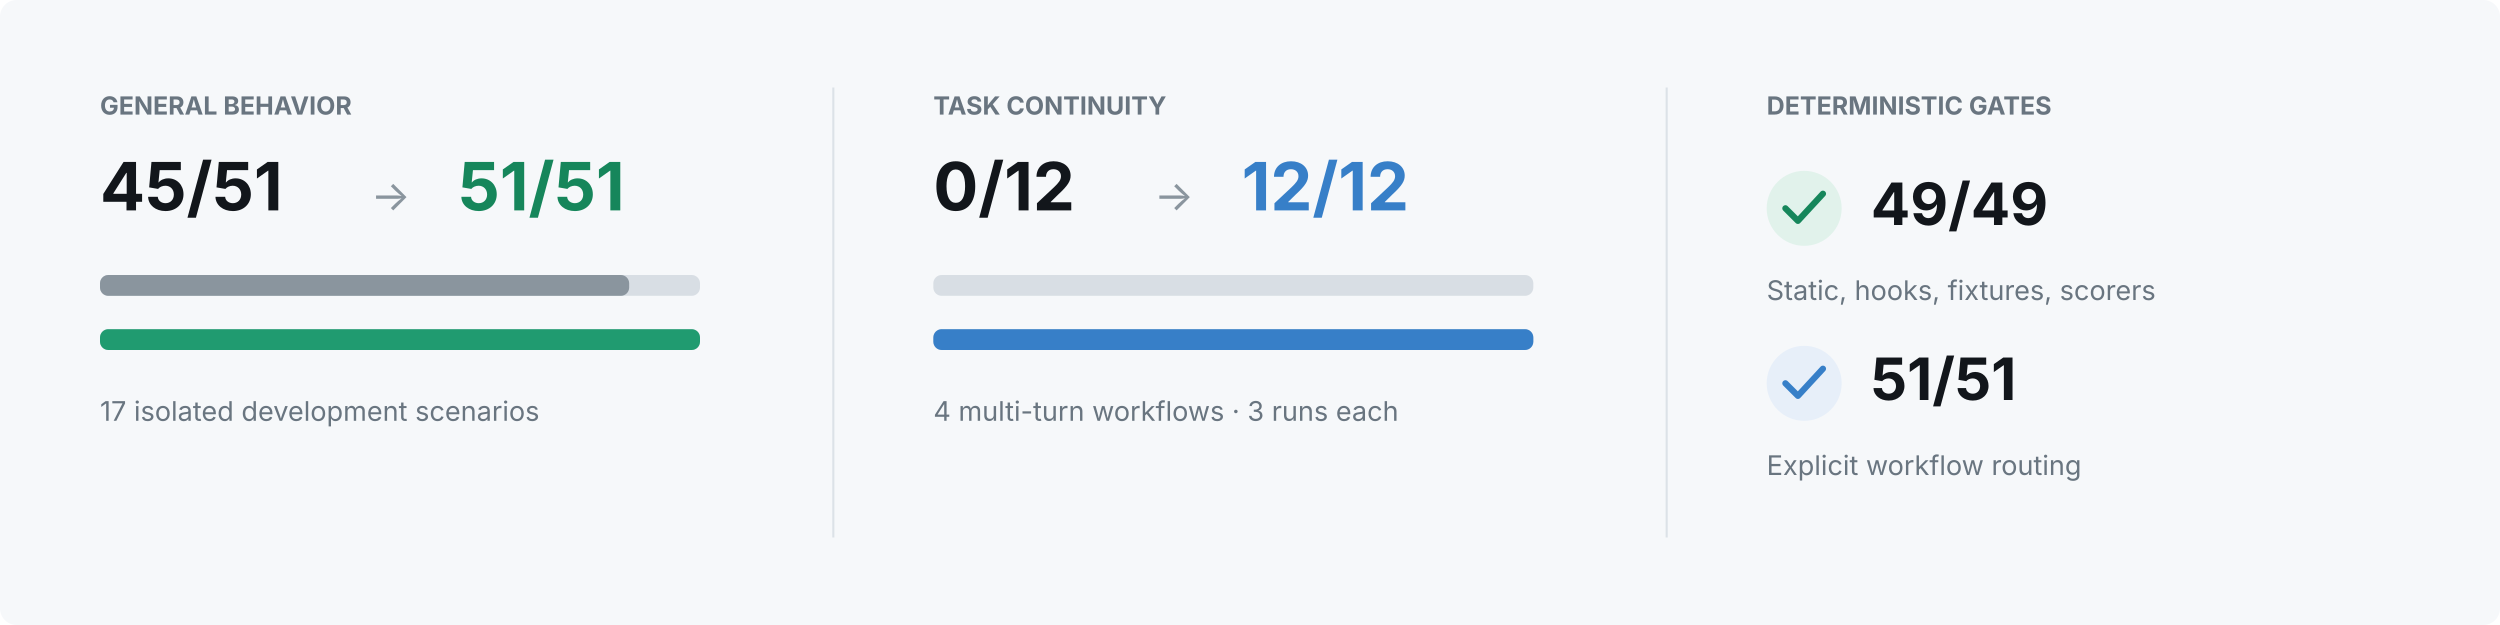
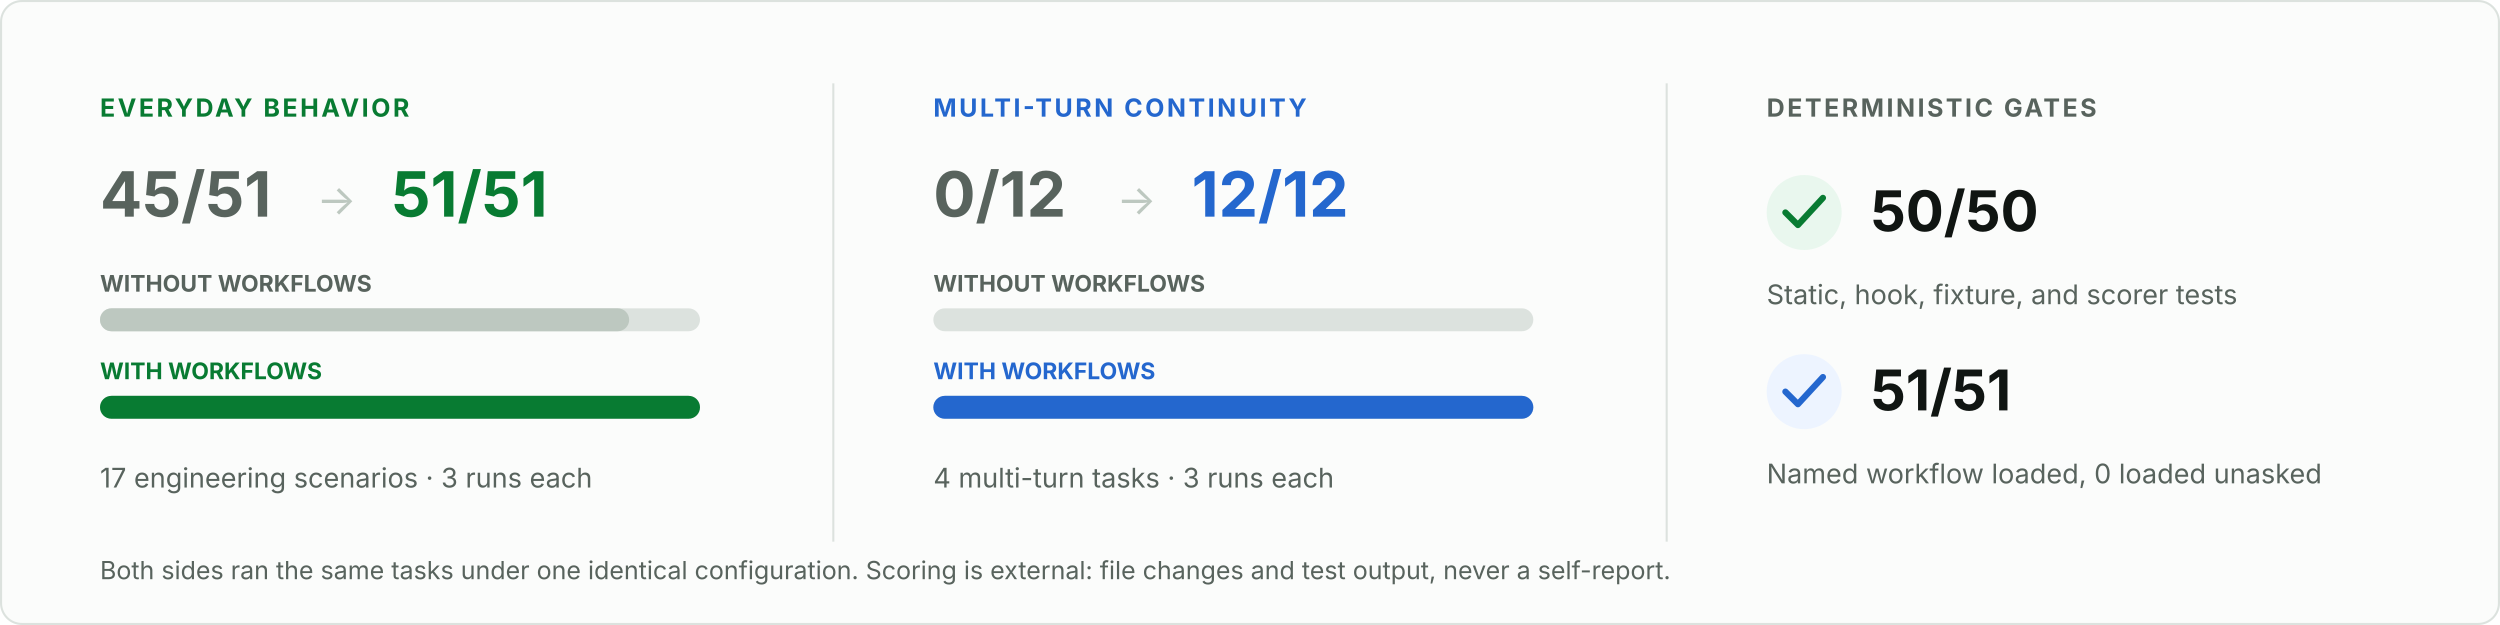
- <svg xmlns="http://www.w3.org/2000/svg" width="1200" height="300" viewBox="0 0 1200 300" role="img" aria-labelledby="title desc">
-   <rect width="1200" height="300" rx="8" fill="#F6F8FA" />
-   <path d="M400 42V258M800 42V258" stroke="#DCE2E7" />
-   <g font-family="Inter, ui-sans-serif, -apple-system, BlinkMacSystemFont, Segoe UI, sans-serif" letter-spacing="0">
-     <text x="48" y="55" fill="#697580" font-size="12" font-weight="700">GENERAL BEHAVIOR</text>
-     <text x="48" y="101" fill="#12161B" font-size="32" font-weight="720">45/51</text>
-     <text x="178" y="101" fill="#8A959E" font-size="20">→</text>
-     <text x="220" y="101" fill="#16865B" font-size="32" font-weight="720">51/51</text>
-     <rect x="48" y="132" width="288" height="10" rx="4" fill="#D8DEE4" />
-     <rect x="48" y="132" width="254" height="10" rx="4" fill="#8A959E" />
-     <rect x="48" y="158" width="288" height="10" rx="4" fill="#D8DEE4" />
-     <rect x="48" y="158" width="288" height="10" rx="4" fill="#209B70" />
-     <text x="48" y="202" fill="#697580" font-size="13">17 isolated development scenarios</text>
-     <text x="448" y="55" fill="#697580" font-size="12" font-weight="700">TASK CONTINUITY</text>
-     <text x="448" y="101" fill="#12161B" font-size="32" font-weight="720">0/12</text>
-     <text x="554" y="101" fill="#8A959E" font-size="20">→</text>
-     <text x="596" y="101" fill="#377FC8" font-size="32" font-weight="720">12/12</text>
-     <rect x="448" y="132" width="288" height="10" rx="4" fill="#D8DEE4" />
-     <rect x="448" y="158" width="288" height="10" rx="4" fill="#D8DEE4" />
-     <rect x="448" y="158" width="288" height="10" rx="4" fill="#377FC8" />
-     <text x="448" y="202" fill="#697580" font-size="13">4 multi-turn workflows · 3 runs each</text>
-     <text x="848" y="55" fill="#697580" font-size="12" font-weight="700">DETERMINISTIC GATES</text>
-     <circle cx="866" cy="100" r="18" fill="#E1F2EB" />
-     <path d="M857 100L863 106L875 93" fill="none" stroke="#16865B" stroke-width="3" stroke-linecap="round" stroke-linejoin="round" />
-     <text x="898" y="108" fill="#12161B" font-size="28" font-weight="720">49/49</text>
-     <text x="848" y="144" fill="#697580" font-size="13">Static, hooks, fixtures, scorers</text>
-     <circle cx="866" cy="184" r="18" fill="#E7EFF9" />
-     <path d="M857 184L863 190L875 177" fill="none" stroke="#377FC8" stroke-width="3" stroke-linecap="round" stroke-linejoin="round" />
-     <text x="898" y="192" fill="#12161B" font-size="28" font-weight="720">51/51</text>
-     <text x="848" y="228" fill="#697580" font-size="13">Explicit workflow routing</text>
-   </g>
+ <svg xmlns="http://www.w3.org/2000/svg" width="1200" height="300" viewBox="0 0 1200 300" role="img" aria-labelledby="title desc" font-family="Inter, ui-sans-serif, -apple-system, BlinkMacSystemFont, Segoe UI, sans-serif">
+   <rect x="0.5" y="0.5" width="1199" height="299" rx="10" fill="#fbfcfb" stroke="#dce2de" />
+   <path d="M400 40V260M800 40V260" stroke="#dce2de" />
+   <text x="48" y="56" fill="#087b32" font-size="12" font-weight="700" letter-spacing="0.1em">EVERYDAY BEHAVIOR</text>
+   <text x="48" y="104" fill="#58635d" font-size="30" font-weight="720">45/51</text>
+   <text x="152" y="103" fill="#bdc8c0" font-size="20">→</text>
+   <text x="188" y="104" fill="#087b32" font-size="30" font-weight="720">51/51</text>
+   <text x="48" y="140" fill="#58635d" font-size="11" font-weight="650">WITHOUT WORKFLOWS</text>
+   <rect x="48" y="148" width="288" height="11" rx="5.5" fill="#dce2de" />
+   <rect x="48" y="148" width="254" height="11" rx="5.5" fill="#bdc8c0" />
+   <text x="48" y="182" fill="#087b32" font-size="11" font-weight="650">WITH WORKFLOWS</text>
+   <rect x="48" y="190" width="288" height="11" rx="5.5" fill="#dce2de" />
+   <rect x="48" y="190" width="288" height="11" rx="5.5" fill="#087b32" />
+   <text x="48" y="234" fill="#58635d" font-size="13">17 engineering scenarios · 3 runs each</text>
+   <text x="448" y="56" fill="#2467ce" font-size="12" font-weight="700" letter-spacing="0.1em">MULTI-TURN CONTINUITY</text>
+   <text x="448" y="104" fill="#58635d" font-size="30" font-weight="720">0/12</text>
+   <text x="536" y="103" fill="#bdc8c0" font-size="20">→</text>
+   <text x="572" y="104" fill="#2467ce" font-size="30" font-weight="720">12/12</text>
+   <text x="448" y="140" fill="#58635d" font-size="11" font-weight="650">WITHOUT WORKFLOWS</text>
+   <rect x="448" y="148" width="288" height="11" rx="5.5" fill="#dce2de" />
+   <text x="448" y="182" fill="#2467ce" font-size="11" font-weight="650">WITH WORKFLOWS</text>
+   <rect x="448" y="190" width="288" height="11" rx="5.5" fill="#dce2de" />
+   <rect x="448" y="190" width="288" height="11" rx="5.5" fill="#2467ce" />
+   <text x="448" y="234" fill="#58635d" font-size="13">4 multi-turn tasks · 3 runs each</text>
+   <text x="848" y="56" fill="#58635d" font-size="12" font-weight="700" letter-spacing="0.1em">DETERMINISTIC GATES</text>
+   <circle cx="866" cy="102" r="18" fill="#e9f7ee" />
+   <path d="M857 102l6 6 12-13" fill="none" stroke="#087b32" stroke-width="3" stroke-linecap="round" stroke-linejoin="round" />
+   <text x="898" y="111" fill="#101512" font-size="27" font-weight="720">50/50</text>
+   <text x="848" y="146" fill="#58635d" font-size="13">Static, hook, fixture, and scorer tests</text>
+   <circle cx="866" cy="188" r="18" fill="#edf4ff" />
+   <path d="M857 188l6 6 12-13" fill="none" stroke="#2467ce" stroke-width="3" stroke-linecap="round" stroke-linejoin="round" />
+   <text x="898" y="197" fill="#101512" font-size="27" font-weight="720">51/51</text>
+   <text x="848" y="232" fill="#58635d" font-size="13">Named workflow loaded, 0 loaded unasked</text>
+   <text x="48" y="278" fill="#58635d" font-size="12">Both sides ran the same tasks under one identical configuration. Scoring is external: file changes and test output, never a self-report.</text>
</svg>
